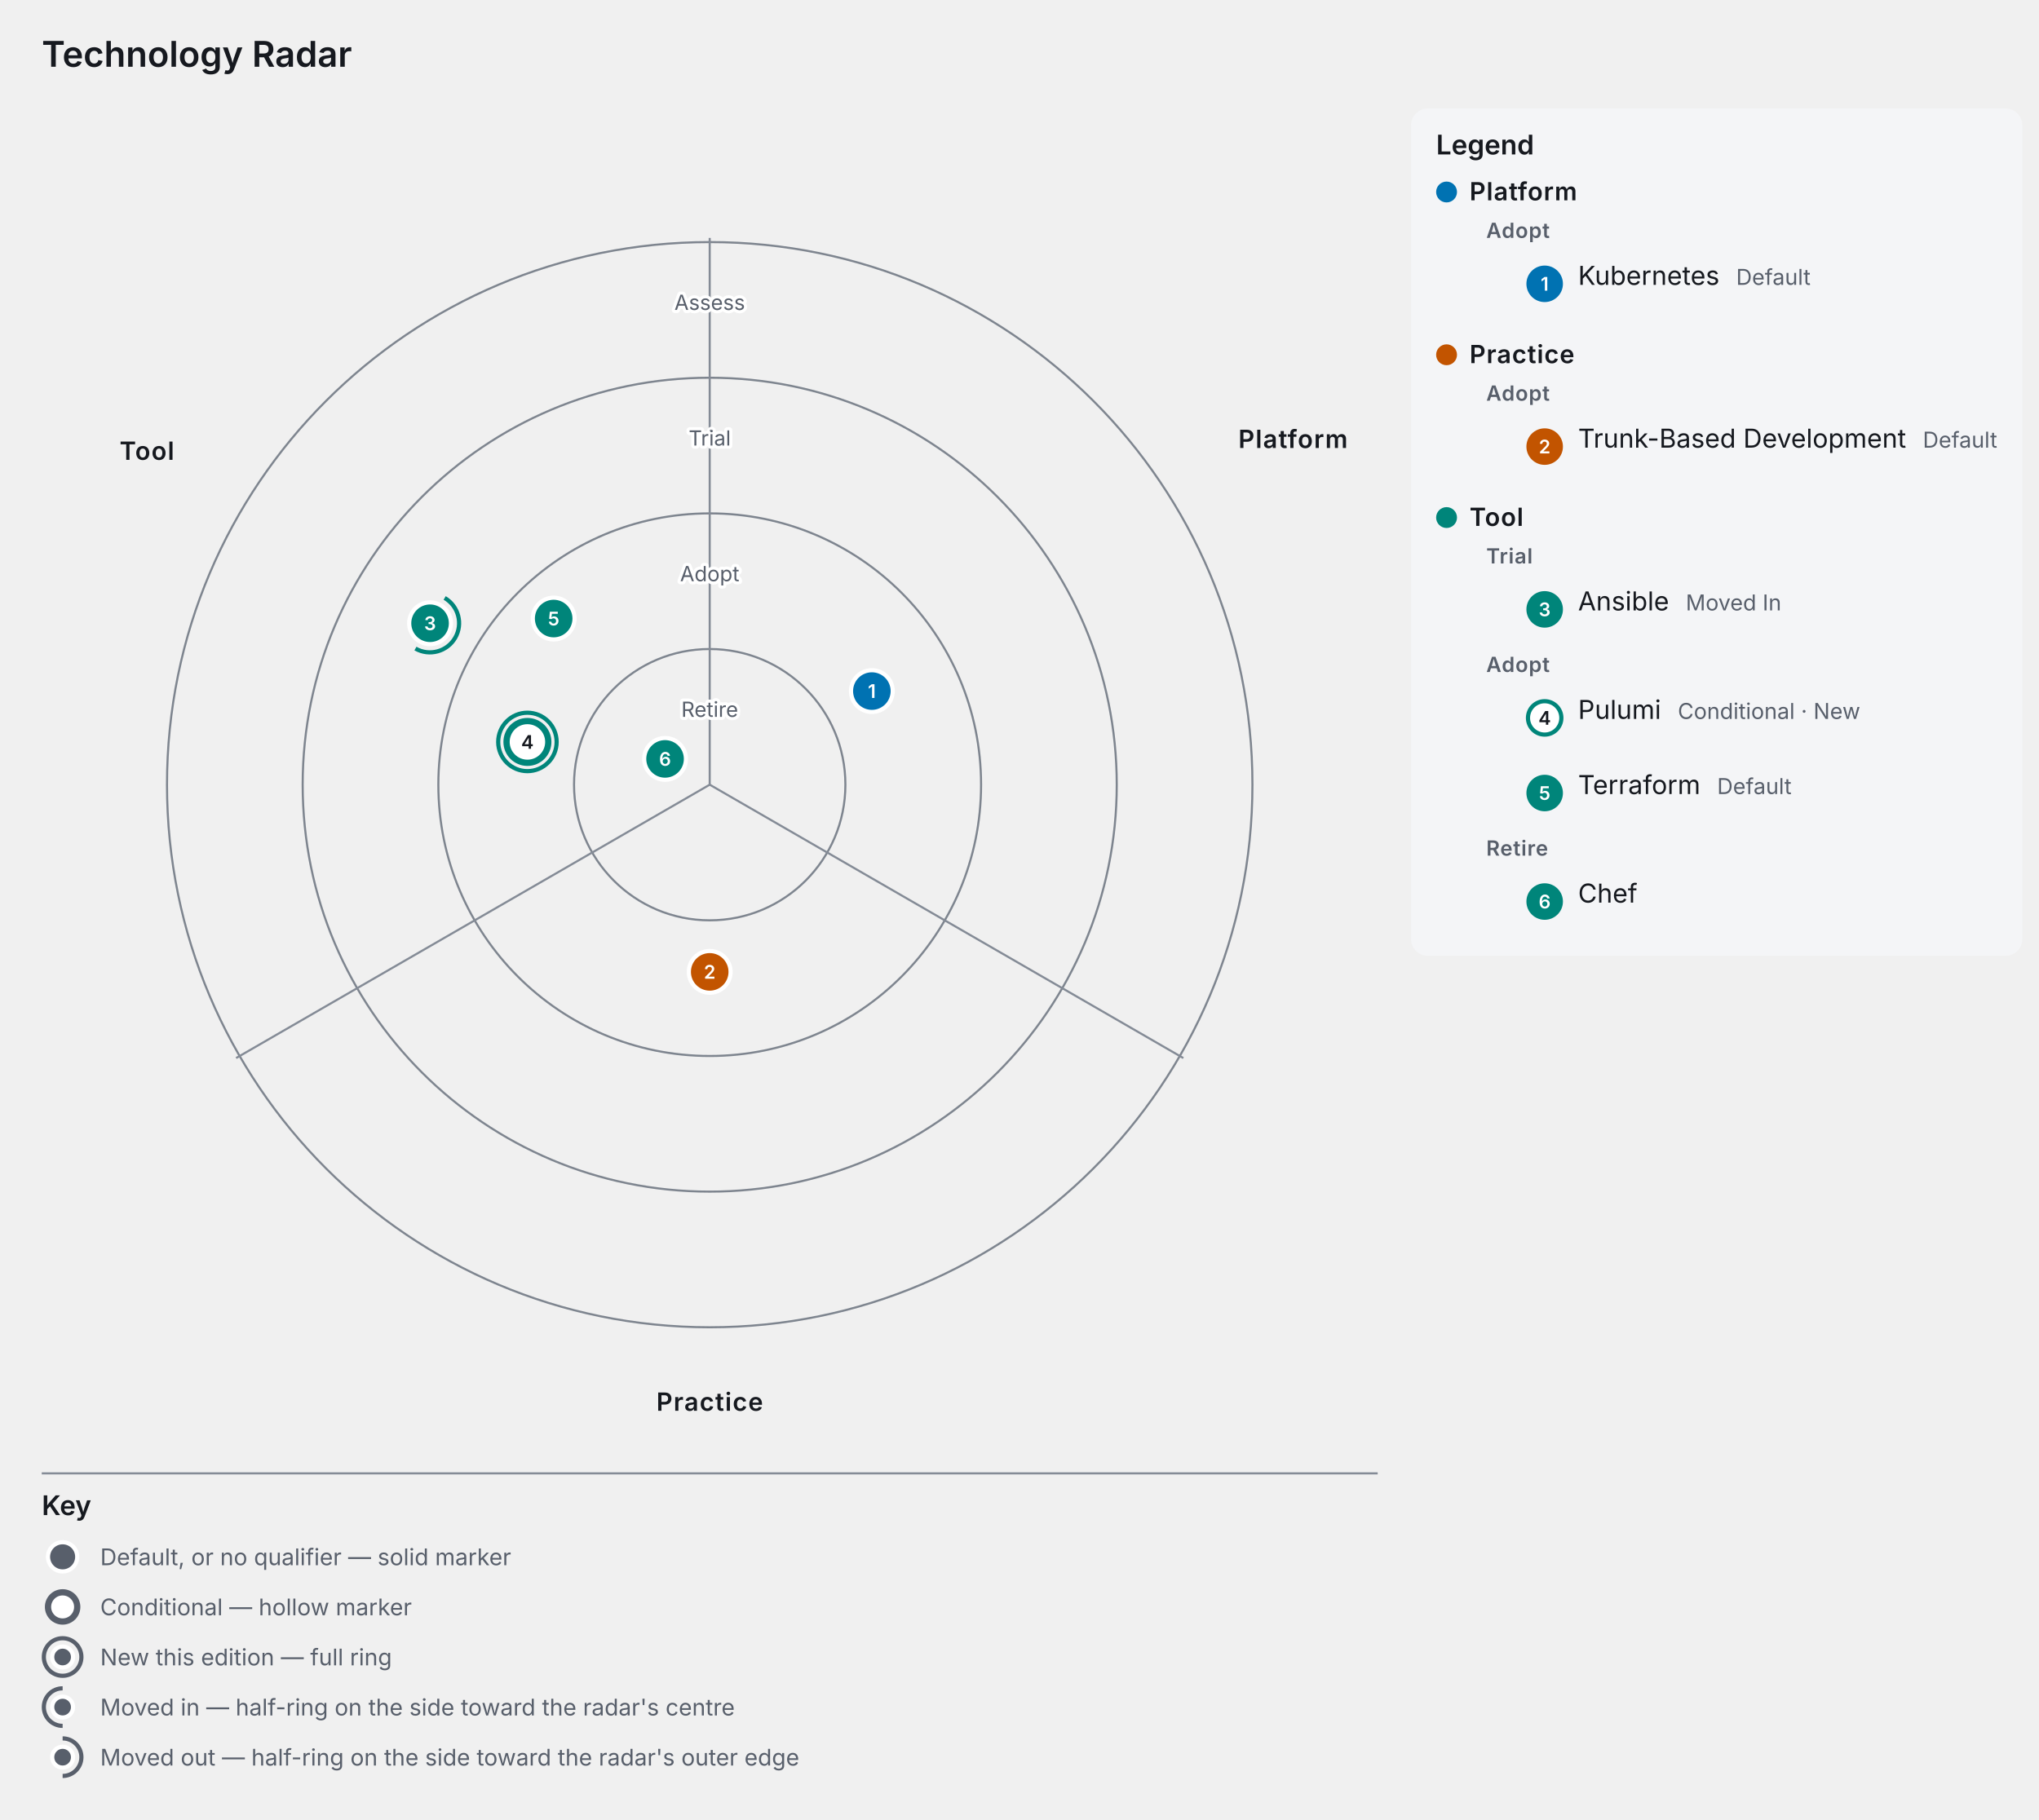
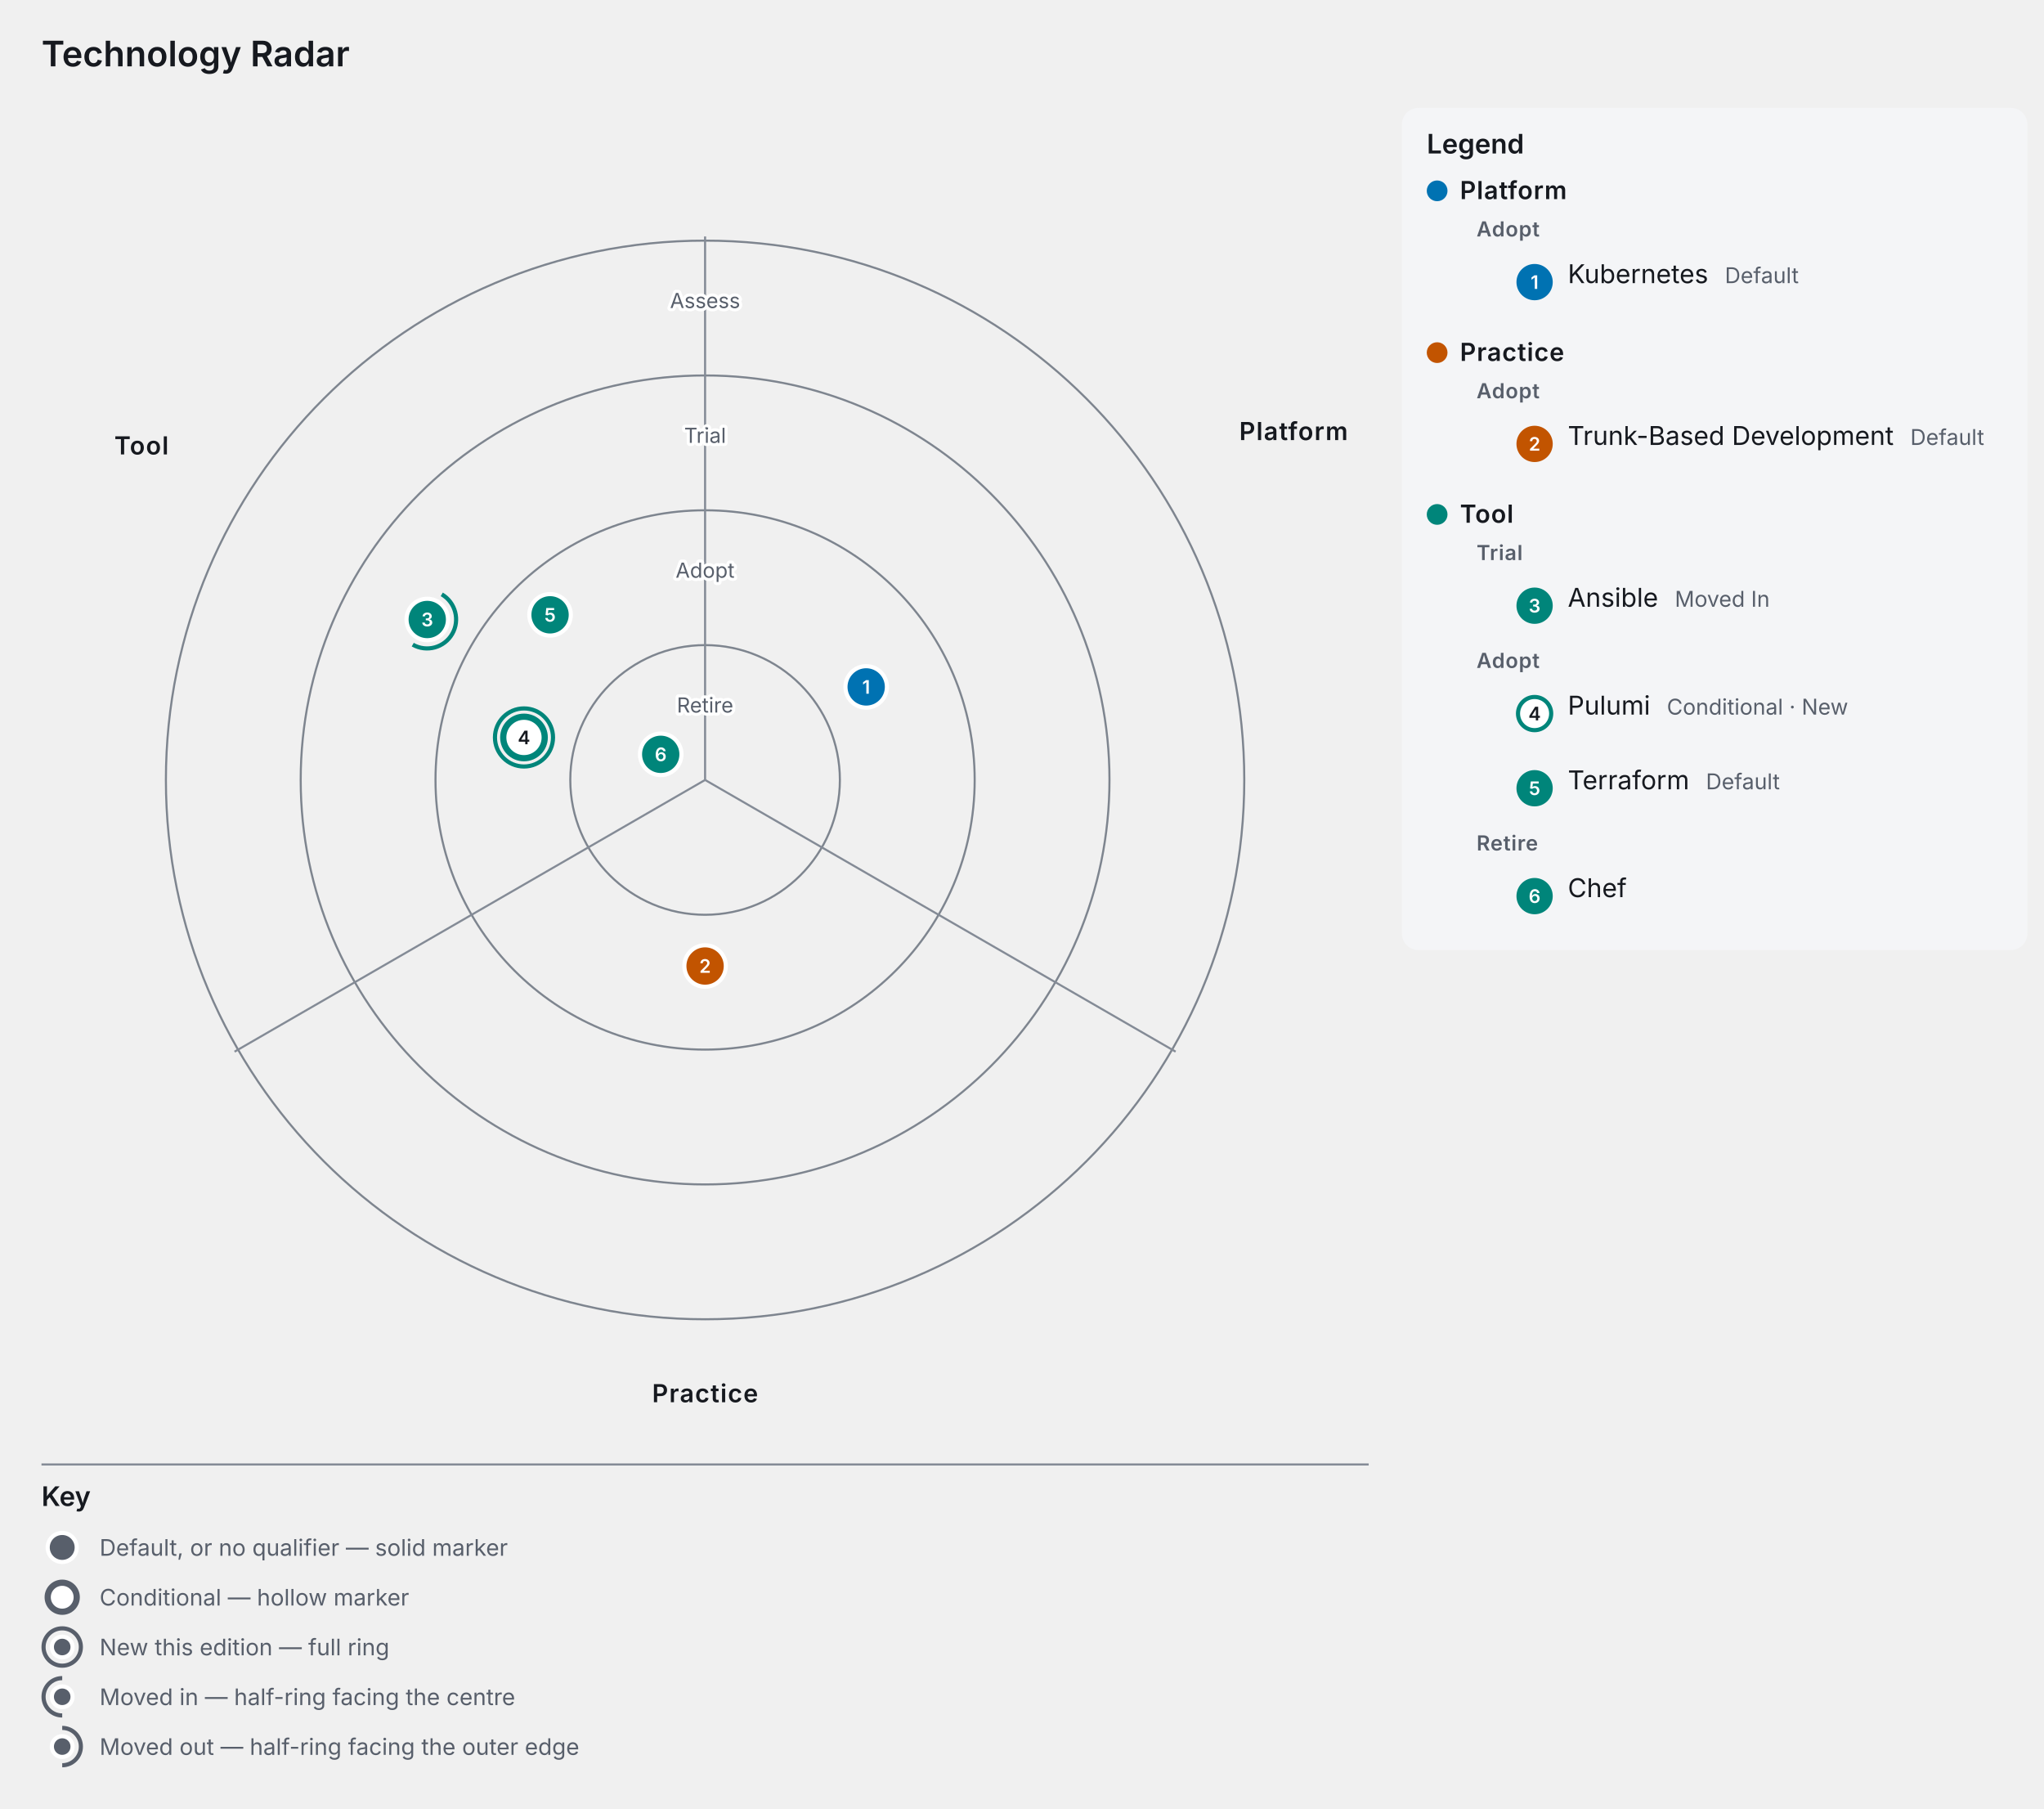
- <svg xmlns="http://www.w3.org/2000/svg" viewBox="0 0 976.817 872">
+ <svg xmlns="http://www.w3.org/2000/svg" viewBox="0 0 985.637 872">
  <g>
    <g transform="translate(20 10)">
      <g role="heading" aria-level="1">
        <text x="0" y="22" font-family="Inter" font-size="17" font-weight="600" fill="#16191F">Technology Radar</text>
      </g>
    </g>
    <g transform="translate(10 46)">
      <g transform="translate(330 330)" role="group" aria-label="Technology radar: 3 quadrants, 4 rings, 6 items">
        <circle cx="0" cy="0" r="260" fill="none" stroke="#7E858F" stroke-width="1" />
        <circle cx="0" cy="0" r="195" fill="none" stroke="#7E858F" stroke-width="1" />
        <circle cx="0" cy="0" r="130" fill="none" stroke="#7E858F" stroke-width="1" />
        <circle cx="0" cy="0" r="65" fill="none" stroke="#7E858F" stroke-width="1" />
        <line x1="0" y1="0" x2="0" y2="-262" stroke="#848B96" stroke-width="1" />
        <line x1="0" y1="0" x2="226.899" y2="131" stroke="#848B96" stroke-width="1" />
        <line x1="0" y1="0" x2="-226.899" y2="131" stroke="#848B96" stroke-width="1" />
-         <text x="279.45" y="-161.341" font-family="Inter" font-size="12" font-weight="600" letter-spacing="0.48" text-anchor="middle" fill="#16191F">Platform</text>
+         <text x="283.77" y="-163.835" font-family="Inter" font-size="12" font-weight="600" letter-spacing="0.48" text-anchor="middle" fill="#16191F">Platform</text>
        <text x="0" y="300" font-family="Inter" font-size="12" font-weight="600" letter-spacing="0.48" text-anchor="middle" fill="#16191F">Practice</text>
-         <text x="-269.624" y="-155.668" font-family="Inter" font-size="12" font-weight="600" letter-spacing="0.48" text-anchor="middle" fill="#16191F">Tool</text>
+         <text x="-271.784" y="-156.915" font-family="Inter" font-size="12" font-weight="600" letter-spacing="0.48" text-anchor="middle" fill="#16191F">Tool</text>
        <text x="0" y="-227.5" font-family="Inter" font-size="10" font-weight="400" text-anchor="middle" fill="none" stroke="#FFFFFF" stroke-width="3" stroke-linejoin="round" aria-hidden="true">Assess</text>
        <text x="0" y="-162.5" font-family="Inter" font-size="10" font-weight="400" text-anchor="middle" fill="none" stroke="#FFFFFF" stroke-width="3" stroke-linejoin="round" aria-hidden="true">Trial</text>
        <text x="0" y="-97.5" font-family="Inter" font-size="10" font-weight="400" text-anchor="middle" fill="none" stroke="#FFFFFF" stroke-width="3" stroke-linejoin="round" aria-hidden="true">Adopt</text>
        <text x="0" y="-32.5" font-family="Inter" font-size="10" font-weight="400" text-anchor="middle" fill="none" stroke="#FFFFFF" stroke-width="3" stroke-linejoin="round" aria-hidden="true">Retire</text>
        <text x="0" y="-227.5" font-family="Inter" font-size="10" font-weight="400" text-anchor="middle" fill="#585F6B">Assess</text>
        <text x="0" y="-162.5" font-family="Inter" font-size="10" font-weight="400" text-anchor="middle" fill="#585F6B">Trial</text>
        <text x="0" y="-97.5" font-family="Inter" font-size="10" font-weight="400" text-anchor="middle" fill="#585F6B">Adopt</text>
        <text x="0" y="-32.5" font-family="Inter" font-size="10" font-weight="400" text-anchor="middle" fill="#585F6B">Retire</text>
        <g role="img" aria-label="1. Kubernetes, Default; Platform quadrant, Adopt ring">
          <circle cx="77.682" cy="-44.85" r="10" fill="#0072B2" stroke="#FFFFFF" stroke-width="2" />
          <text x="77.682" y="-41.576" font-family="Inter" font-size="9" font-weight="600" text-anchor="middle" fill="#FFFFFF">1</text>
        </g>
        <g role="img" aria-label="2. Trunk-Based Development, Default; Practice quadrant, Adopt ring">
          <circle cx="0" cy="89.7" r="10" fill="#C25400" stroke="#FFFFFF" stroke-width="2" />
          <text x="0" y="92.974" font-family="Inter" font-size="9" font-weight="600" text-anchor="middle" fill="#FFFFFF">2</text>
        </g>
        <g role="img" aria-label="3. Ansible, Moved In; Tool quadrant, Trial ring">
          <path d="M -126.974 -89.474 A 14 14 0 0 1 -140.974 -65.226" fill="none" stroke="#00857A" stroke-width="2" />
          <circle cx="-133.974" cy="-77.35" r="10" fill="#00857A" stroke="#FFFFFF" stroke-width="2" />
          <text x="-133.974" y="-74.076" font-family="Inter" font-size="9" font-weight="600" text-anchor="middle" fill="#FFFFFF">3</text>
        </g>
        <g role="img" aria-label="4. Pulumi, Conditional, New; Tool quadrant, Adopt ring">
          <circle cx="-87.33" cy="-20.483" r="14" fill="none" stroke="#00857A" stroke-width="2" />
          <circle cx="-87.33" cy="-20.483" r="10" fill="#FFFFFF" stroke="#00857A" stroke-width="3" />
          <text x="-87.33" y="-17.209" font-family="Inter" font-size="9" font-weight="600" text-anchor="middle" fill="#16191F">4</text>
        </g>
        <g role="img" aria-label="5. Terraform, Default; Tool quadrant, Adopt ring">
          <circle cx="-74.753" cy="-79.603" r="10" fill="#00857A" stroke="#FFFFFF" stroke-width="2" />
          <text x="-74.753" y="-76.329" font-family="Inter" font-size="9" font-weight="600" text-anchor="middle" fill="#FFFFFF">5</text>
        </g>
        <g role="img" aria-label="6. Chef; Tool quadrant, Retire ring">
          <circle cx="-21.391" cy="-12.35" r="10" fill="#00857A" stroke="#FFFFFF" stroke-width="2" />
          <text x="-21.391" y="-9.076" font-family="Inter" font-size="9" font-weight="600" text-anchor="middle" fill="#FFFFFF">6</text>
        </g>
      </g>
    </g>
    <g aria-hidden="true">
      <line x1="20" y1="706" x2="660" y2="706" stroke="#848B96" stroke-width="1" />
    </g>
    <g transform="translate(20 706)">
      <g role="heading" aria-level="2">
        <text x="0" y="20" font-family="Inter" font-size="13" font-weight="600" fill="#16191F">Key</text>
      </g>
      <g aria-hidden="true">
        <circle cx="10" cy="40" r="7" fill="#585F6B" stroke="#FFFFFF" stroke-width="2" />
      </g>
      <text x="28" y="44" font-family="Inter" font-size="11" font-weight="400" fill="#585F6B">Default, or no qualifier — solid marker</text>
      <g aria-hidden="true">
        <circle cx="10" cy="64" r="7" fill="#FFFFFF" stroke="#585F6B" stroke-width="3" />
      </g>
      <text x="28" y="68" font-family="Inter" font-size="11" font-weight="400" fill="#585F6B">Conditional — hollow marker</text>
      <g aria-hidden="true">
        <circle cx="10" cy="88" r="9" fill="none" stroke="#585F6B" stroke-width="2" />
        <circle cx="10" cy="88" r="5" fill="#585F6B" stroke="#FFFFFF" stroke-width="2" />
      </g>
      <text x="28" y="92" font-family="Inter" font-size="11" font-weight="400" fill="#585F6B">New this edition — full ring</text>
      <g aria-hidden="true">
        <path d="M 10 121 A 9 9 0 0 1 10 103" fill="none" stroke="#585F6B" stroke-width="2" />
        <circle cx="10" cy="112" r="5" fill="#585F6B" stroke="#FFFFFF" stroke-width="2" />
      </g>
-       <text x="28" y="116" font-family="Inter" font-size="11" font-weight="400" fill="#585F6B">Moved in — half-ring on the side toward the radar's centre</text>
+       <text x="28" y="116" font-family="Inter" font-size="11" font-weight="400" fill="#585F6B">Moved in — half-ring facing the centre</text>
      <g aria-hidden="true">
        <path d="M 10 127 A 9 9 0 0 1 10 145" fill="none" stroke="#585F6B" stroke-width="2" />
        <circle cx="10" cy="136" r="5" fill="#585F6B" stroke="#FFFFFF" stroke-width="2" />
      </g>
-       <text x="28" y="140" font-family="Inter" font-size="11" font-weight="400" fill="#585F6B">Moved out — half-ring on the side toward the radar's outer edge</text>
+       <text x="28" y="140" font-family="Inter" font-size="11" font-weight="400" fill="#585F6B">Moved out — half-ring facing the outer edge</text>
    </g>
    <g transform="translate(676 52)">
-       <rect x="0" y="0" width="292.817" height="406" rx="8" fill="#F4F5F7" stroke="none" />
+       <rect x="0" y="0" width="301.637" height="406" rx="8" fill="#F4F5F7" stroke="none" />
      <g transform="translate(12 8)">
        <g role="heading" aria-level="2">
          <text x="0" y="14" font-family="Inter" font-size="13" font-weight="600" fill="#16191F">Legend</text>
        </g>
        <g aria-hidden="true">
          <circle cx="5" cy="32" r="5" fill="#0072B2" stroke="none" />
        </g>
        <g role="heading" aria-level="3">
          <text x="16" y="36" font-family="Inter" font-size="12" font-weight="600" letter-spacing="0.36" fill="#16191F">Platform</text>
        </g>
        <g role="heading" aria-level="4">
          <text x="24" y="54" font-family="Inter" font-size="10" font-weight="600" letter-spacing="0.3" fill="#585F6B">Adopt</text>
        </g>
        <g role="img" aria-label="1. Kubernetes, Default; Platform quadrant, Adopt ring">
-           <rect x="38" y="58" width="234.817" height="36" rx="6" fill="#F4F5F7" stroke="none" />
+           <rect x="38" y="58" width="243.637" height="36" rx="6" fill="#F4F5F7" stroke="none" />
          <circle cx="52" cy="76" r="8" fill="#0072B2" stroke="#0072B2" stroke-width="1.5" />
          <text x="52" y="79.274" font-family="Inter" font-size="9" font-weight="600" text-anchor="middle" fill="#FFFFFF">1</text>
          <text x="68" y="76.5" font-family="Inter" font-size="12.5" font-weight="400" fill="#16191F">Kubernetes</text>
          <text x="143.737" y="76.5" font-family="Inter" font-size="10.5" font-weight="400" fill="#585F6B">Default</text>
        </g>
        <g aria-hidden="true">
          <circle cx="5" cy="110" r="5" fill="#C25400" stroke="none" />
        </g>
        <g role="heading" aria-level="3">
          <text x="16" y="114" font-family="Inter" font-size="12" font-weight="600" letter-spacing="0.36" fill="#16191F">Practice</text>
        </g>
        <g role="heading" aria-level="4">
          <text x="24" y="132" font-family="Inter" font-size="10" font-weight="600" letter-spacing="0.3" fill="#585F6B">Adopt</text>
        </g>
        <g role="img" aria-label="2. Trunk-Based Development, Default; Practice quadrant, Adopt ring">
-           <rect x="38" y="136" width="234.817" height="36" rx="6" fill="#F4F5F7" stroke="none" />
+           <rect x="38" y="136" width="243.637" height="36" rx="6" fill="#F4F5F7" stroke="none" />
          <circle cx="52" cy="154" r="8" fill="#C25400" stroke="#C25400" stroke-width="1.5" />
          <text x="52" y="157.274" font-family="Inter" font-size="9" font-weight="600" text-anchor="middle" fill="#FFFFFF">2</text>
          <text x="68" y="154.5" font-family="Inter" font-size="12.5" font-weight="400" fill="#16191F">Trunk-Based Development</text>
          <text x="233.159" y="154.5" font-family="Inter" font-size="10.5" font-weight="400" fill="#585F6B">Default</text>
        </g>
        <g aria-hidden="true">
          <circle cx="5" cy="188" r="5" fill="#00857A" stroke="none" />
        </g>
        <g role="heading" aria-level="3">
          <text x="16" y="192" font-family="Inter" font-size="12" font-weight="600" letter-spacing="0.36" fill="#16191F">Tool</text>
        </g>
        <g role="heading" aria-level="4">
          <text x="24" y="210" font-family="Inter" font-size="10" font-weight="600" letter-spacing="0.3" fill="#585F6B">Trial</text>
        </g>
        <g role="img" aria-label="3. Ansible, Moved In; Tool quadrant, Trial ring">
-           <rect x="38" y="214" width="234.817" height="36" rx="6" fill="#F4F5F7" stroke="none" />
+           <rect x="38" y="214" width="243.637" height="36" rx="6" fill="#F4F5F7" stroke="none" />
          <circle cx="52" cy="232" r="8" fill="#00857A" stroke="#00857A" stroke-width="1.5" />
          <text x="52" y="235.274" font-family="Inter" font-size="9" font-weight="600" text-anchor="middle" fill="#FFFFFF">3</text>
          <text x="68" y="232.5" font-family="Inter" font-size="12.5" font-weight="400" fill="#16191F">Ansible</text>
          <text x="119.604" y="232.5" font-family="Inter" font-size="10.5" font-weight="400" fill="#585F6B">Moved In</text>
        </g>
        <g role="heading" aria-level="4">
          <text x="24" y="262" font-family="Inter" font-size="10" font-weight="600" letter-spacing="0.3" fill="#585F6B">Adopt</text>
        </g>
        <g role="img" aria-label="4. Pulumi, Conditional, New; Tool quadrant, Adopt ring">
-           <rect x="38" y="266" width="234.817" height="36" rx="6" fill="#F4F5F7" stroke="none" />
+           <rect x="38" y="266" width="243.637" height="36" rx="6" fill="#F4F5F7" stroke="none" />
          <circle cx="52" cy="284" r="8" fill="#FFFFFF" stroke="#00857A" stroke-width="2" />
          <text x="52" y="287.274" font-family="Inter" font-size="9" font-weight="600" text-anchor="middle" fill="#16191F">4</text>
          <text x="68" y="284.5" font-family="Inter" font-size="12.5" font-weight="400" fill="#16191F">Pulumi</text>
          <text x="115.771" y="284.5" font-family="Inter" font-size="10.5" font-weight="400" fill="#585F6B">Conditional · New</text>
        </g>
        <g role="img" aria-label="5. Terraform, Default; Tool quadrant, Adopt ring">
-           <rect x="38" y="302" width="234.817" height="36" rx="6" fill="#F4F5F7" stroke="none" />
+           <rect x="38" y="302" width="243.637" height="36" rx="6" fill="#F4F5F7" stroke="none" />
          <circle cx="52" cy="320" r="8" fill="#00857A" stroke="#00857A" stroke-width="1.5" />
          <text x="52" y="323.274" font-family="Inter" font-size="9" font-weight="600" text-anchor="middle" fill="#FFFFFF">5</text>
          <text x="68" y="320.5" font-family="Inter" font-size="12.5" font-weight="400" fill="#16191F">Terraform</text>
          <text x="134.612" y="320.5" font-family="Inter" font-size="10.5" font-weight="400" fill="#585F6B">Default</text>
        </g>
        <g role="heading" aria-level="4">
          <text x="24" y="350" font-family="Inter" font-size="10" font-weight="600" letter-spacing="0.3" fill="#585F6B">Retire</text>
        </g>
        <g role="img" aria-label="6. Chef; Tool quadrant, Retire ring">
-           <rect x="38" y="354" width="234.817" height="36" rx="6" fill="#F4F5F7" stroke="none" />
+           <rect x="38" y="354" width="243.637" height="36" rx="6" fill="#F4F5F7" stroke="none" />
          <circle cx="52" cy="372" r="8" fill="#00857A" stroke="#00857A" stroke-width="1.5" />
          <text x="52" y="375.274" font-family="Inter" font-size="9" font-weight="600" text-anchor="middle" fill="#FFFFFF">6</text>
          <text x="68" y="372.5" font-family="Inter" font-size="12.5" font-weight="400" fill="#16191F">Chef</text>
        </g>
      </g>
    </g>
  </g>
</svg>
